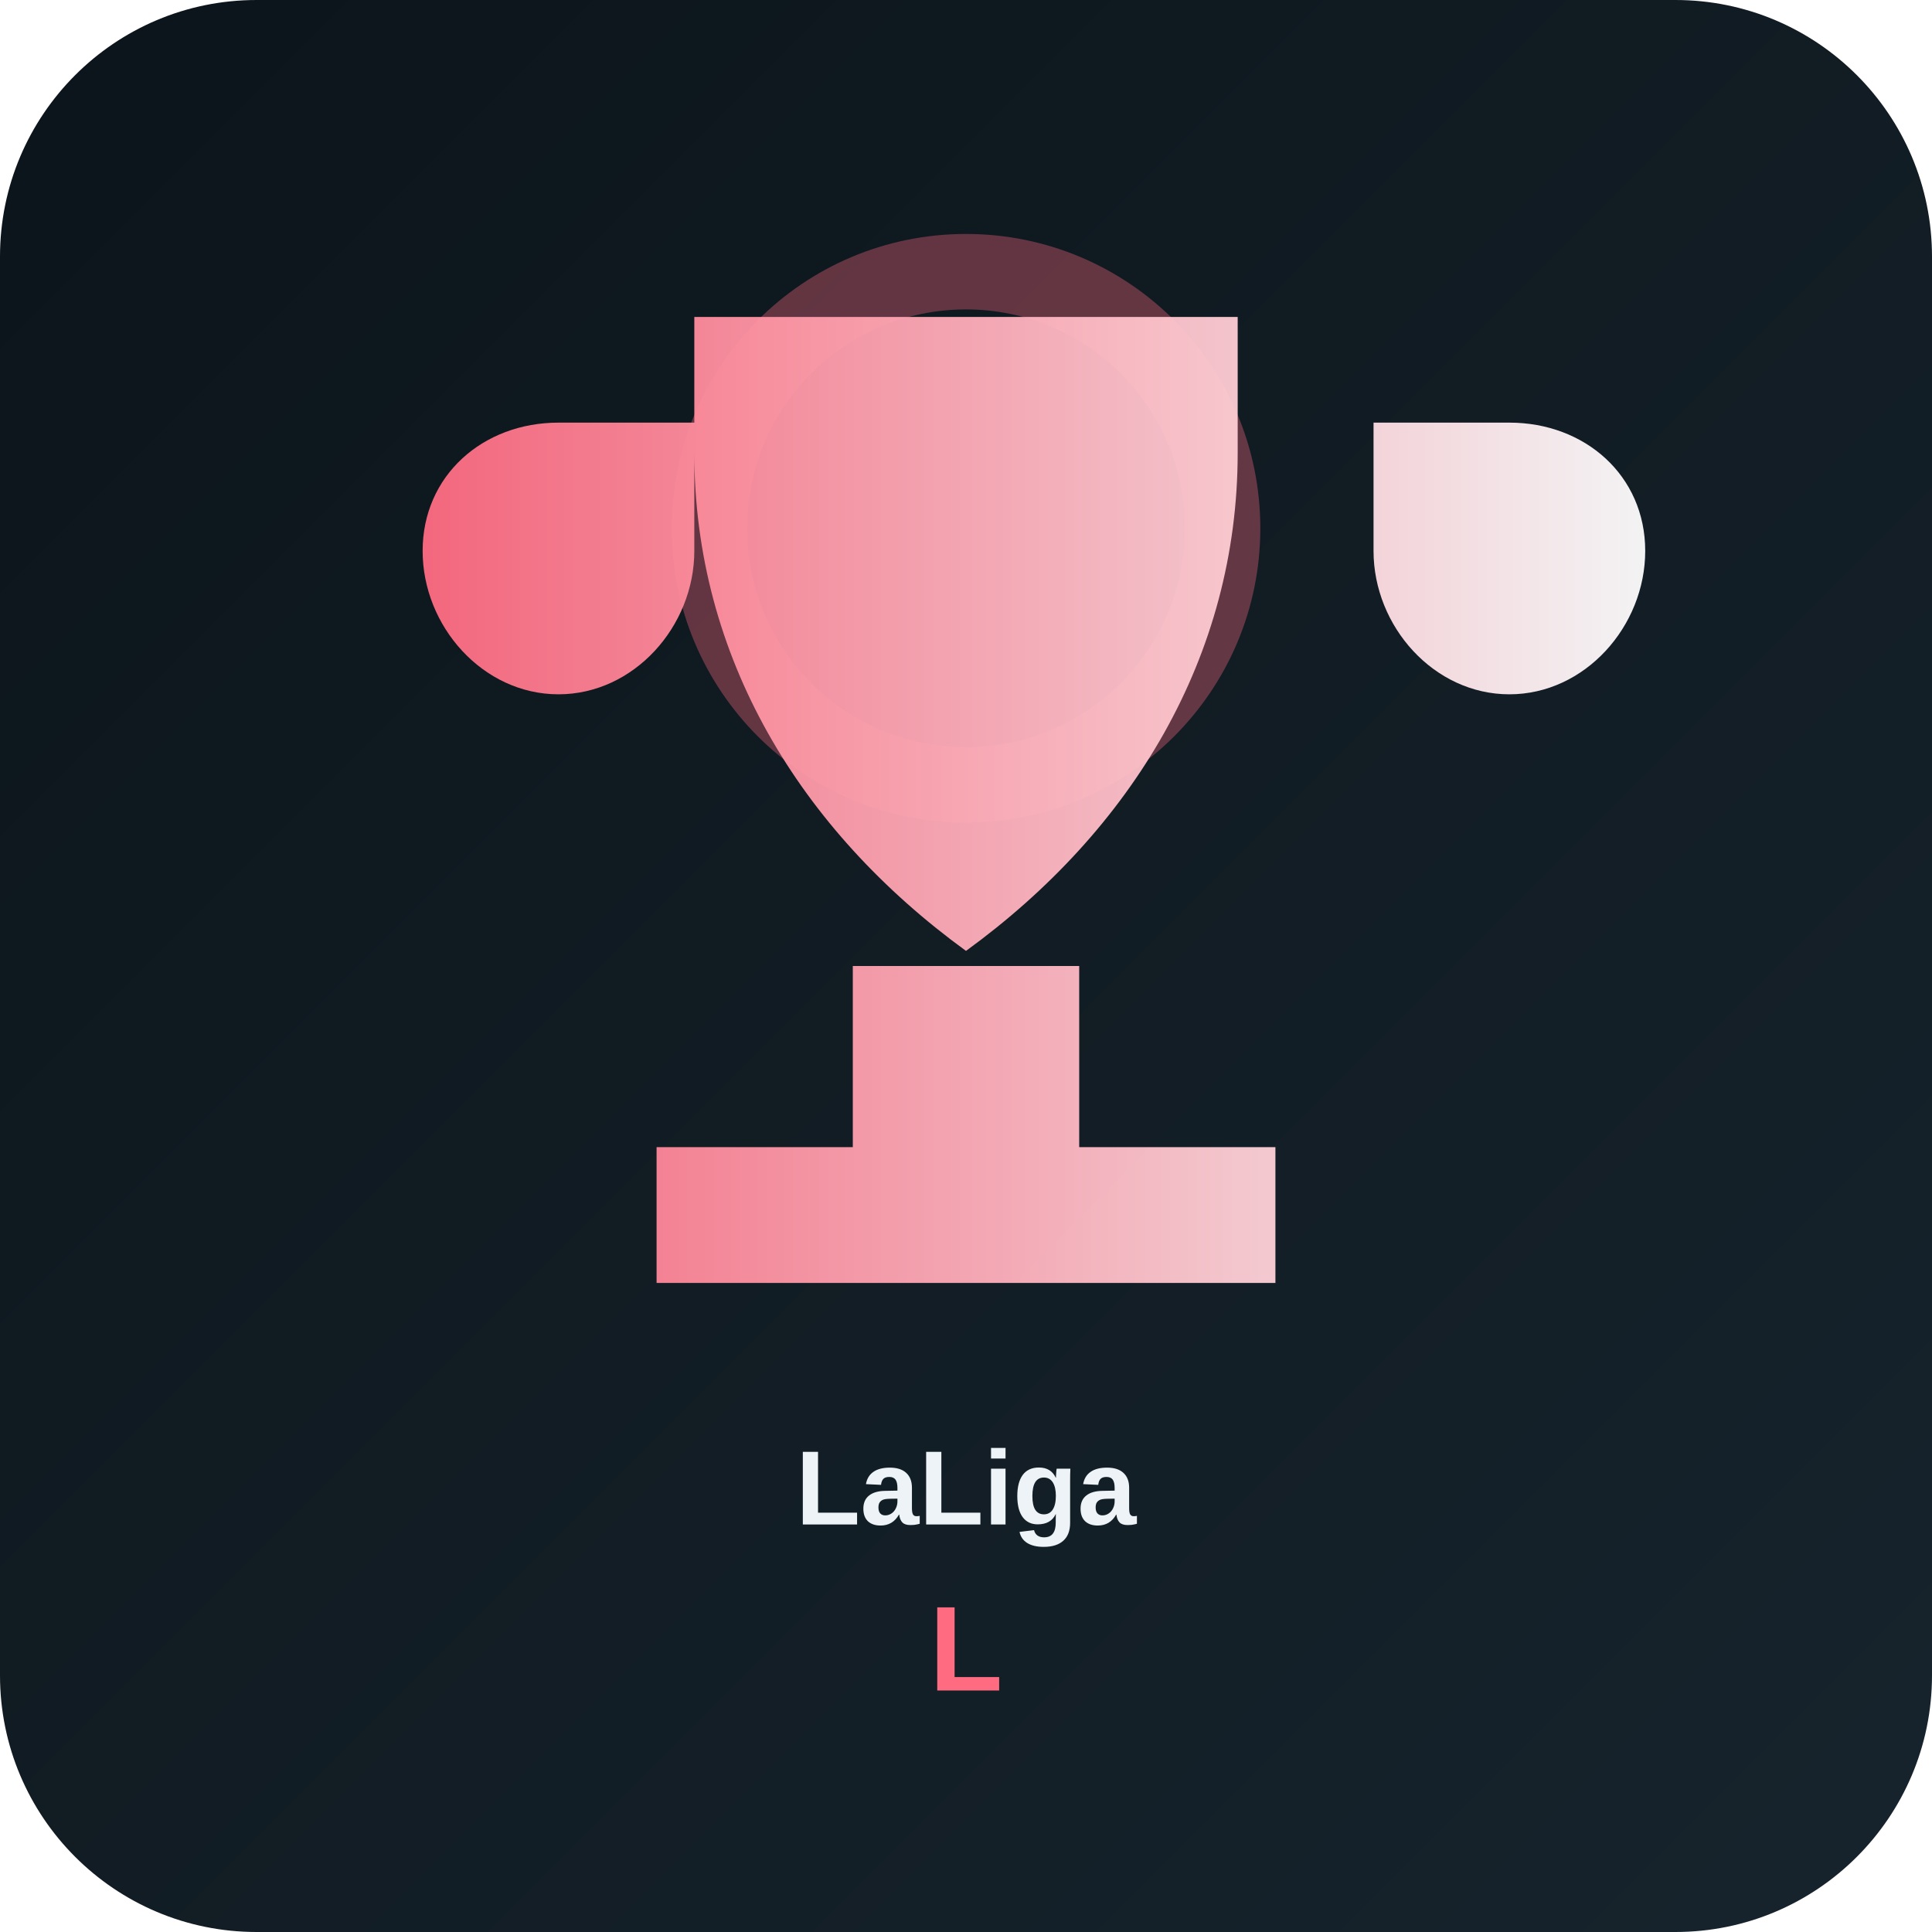
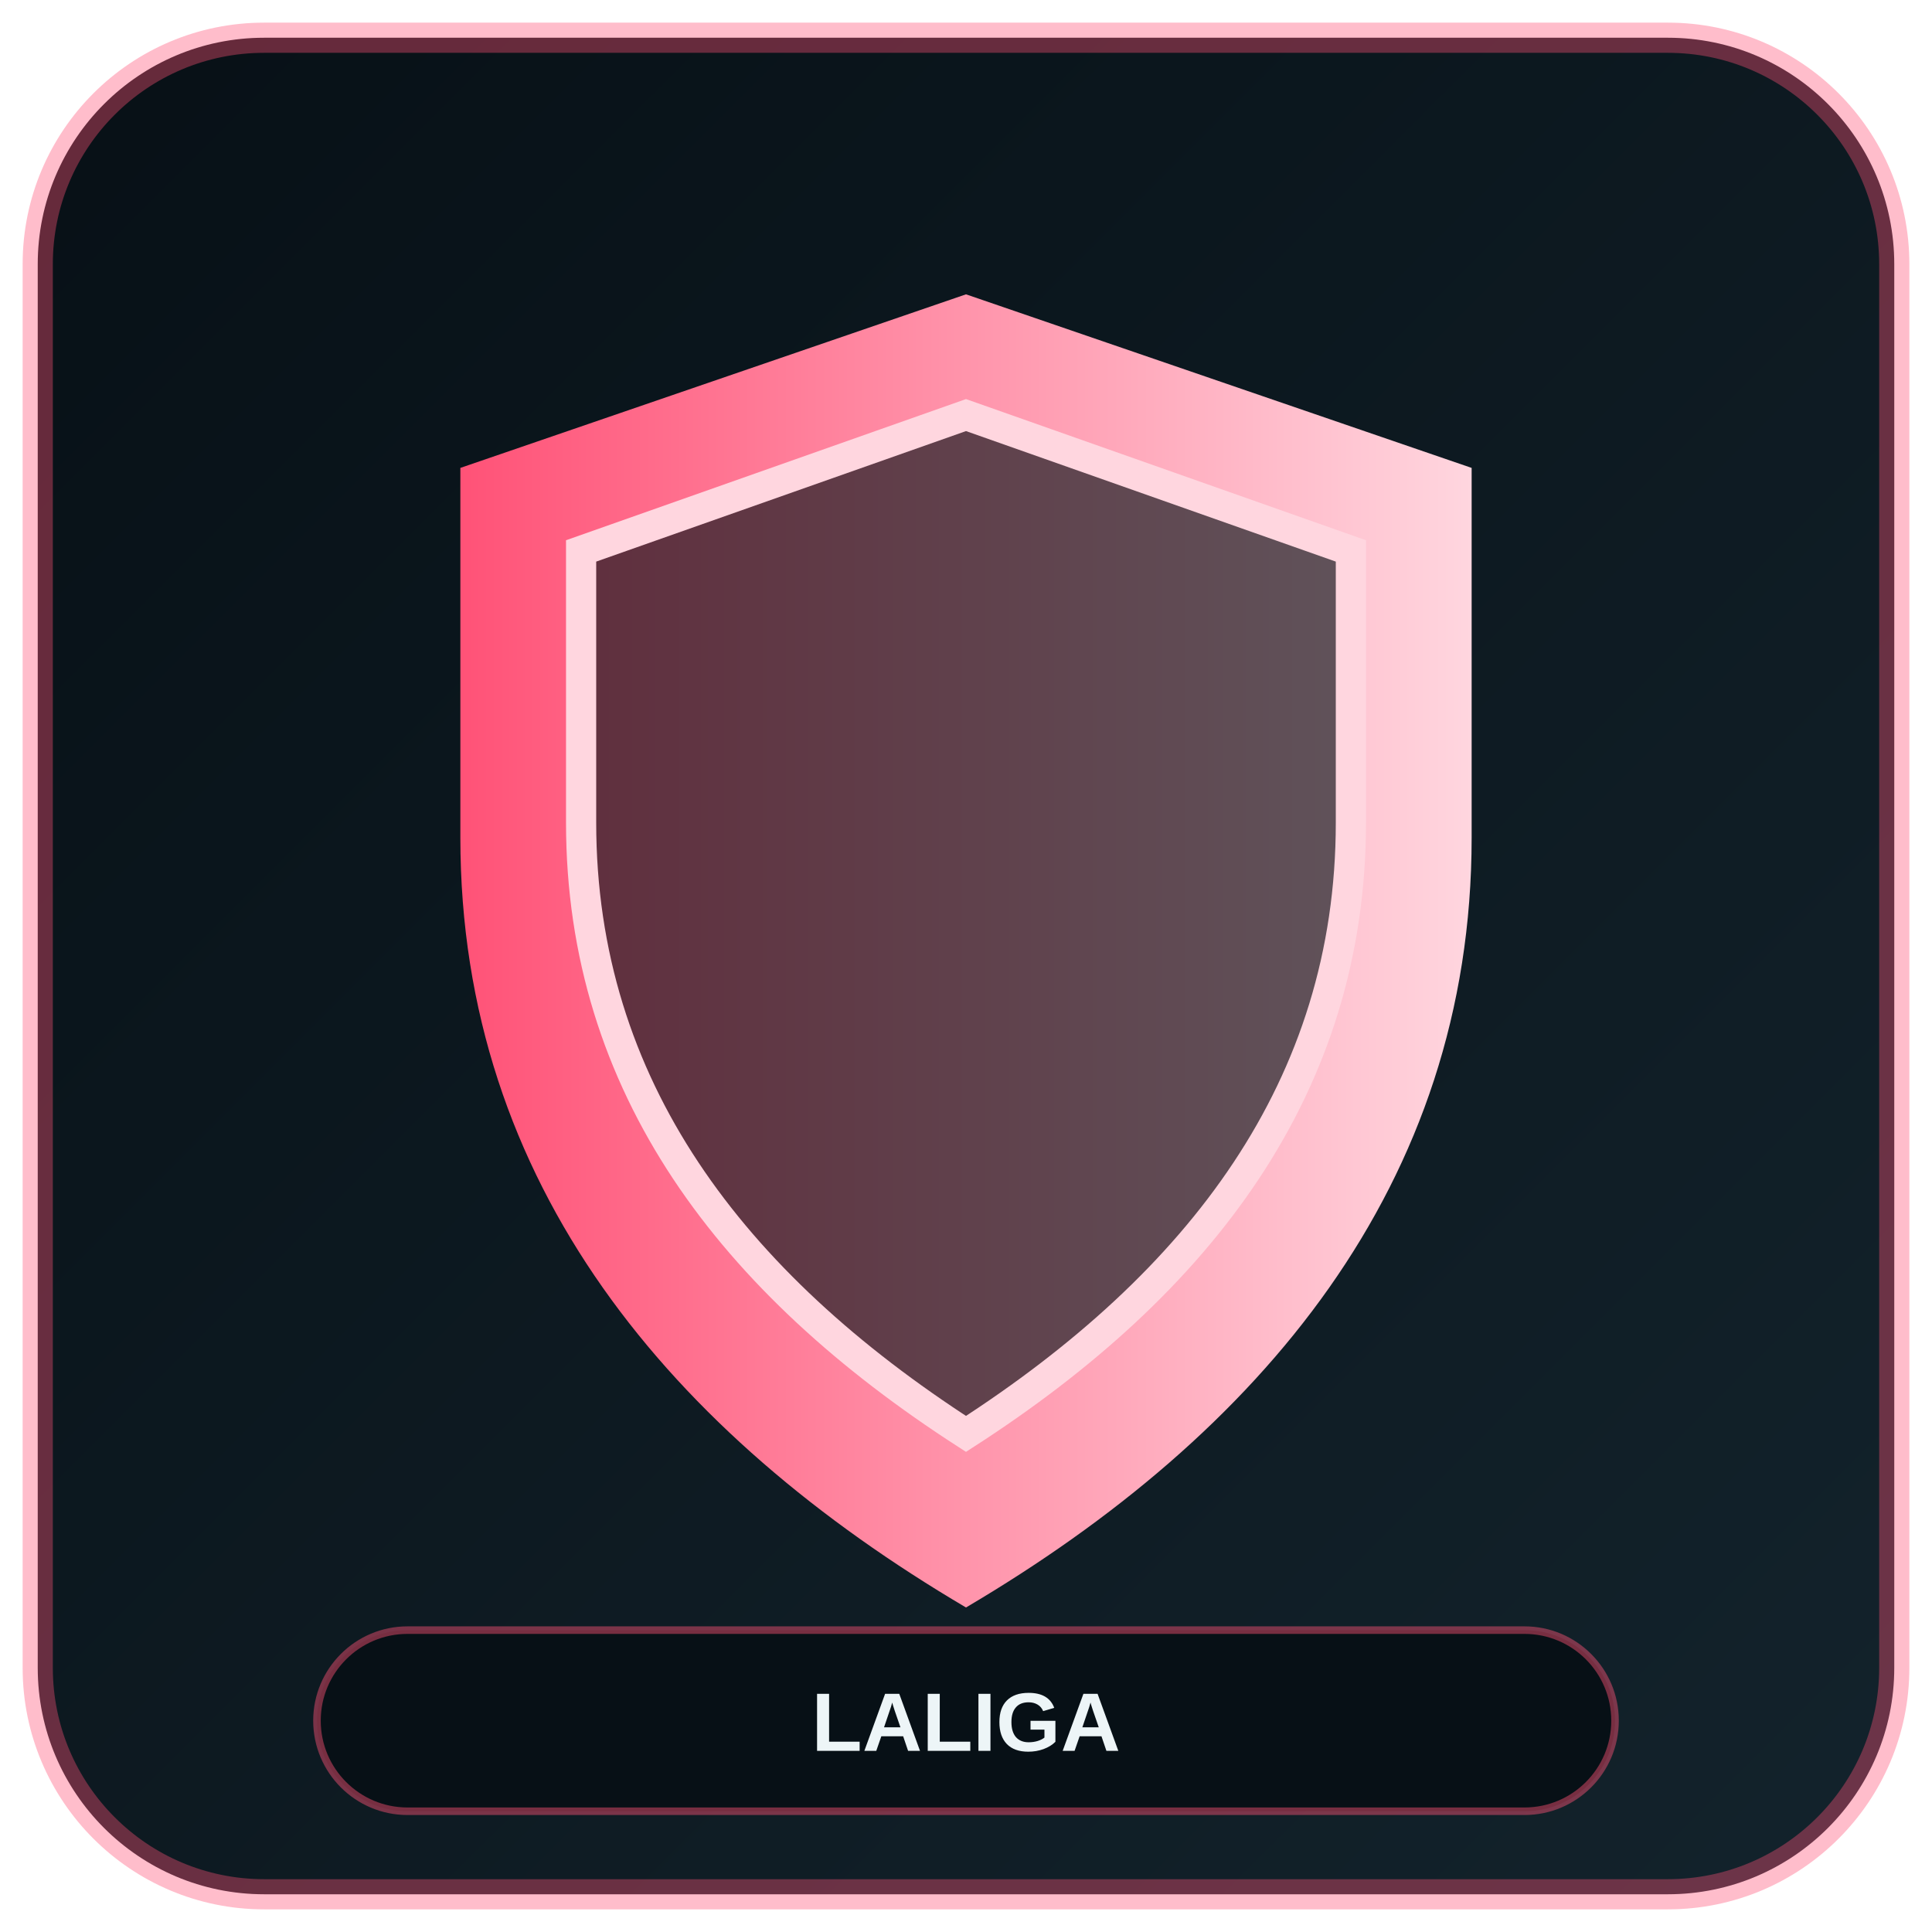
<svg xmlns="http://www.w3.org/2000/svg" viewBox="0 0 256 256">
  <defs>
    <linearGradient id="bg" x1="0" x2="1" y1="0" y2="1">
-       <stop offset="0" stop-color="#0b141a" />
-       <stop offset="1" stop-color="#17242d" />
+       <stop offset="0" stop-color="#071016" />
+       <stop offset="1" stop-color="#13232c" />
    </linearGradient>
-     <linearGradient id="gl" x1="0" x2="1">
-       <stop offset="0" stop-color="#ff6b81" stop-opacity=".95" />
-       <stop offset="1" stop-color="#ffffff" stop-opacity=".95" />
+     <linearGradient id="m" x1="0" x2="1">
+       <stop offset="0" stop-color="#ff5277" />
+       <stop offset="1" stop-color="#ffd6df" />
    </linearGradient>
  </defs>
-   <rect width="256" height="256" rx="34" fill="url(#bg)" />
-   <circle cx="128" cy="70" r="34" fill="none" stroke="#ff6b81" stroke-opacity=".35" stroke-width="10" />
-   <path d="M92 42h72v18c0 27-14 50-36 66-22-16-36-39-36-66V42zm-18 14h18v17c0 10-8 19-18 19-10 0-18-9-18-19 0-10 8-17 18-17zm108 0h18c10 0 18 7 18 17 0 10-8 19-18 19-10 0-18-9-18-19V56zM113 128h30v24h26v18H87v-18h26v-24z" fill="url(#gl)" />
-   <text x="128" y="202" text-anchor="middle" fill="#edf3f6" font-family="Arial, Helvetica, sans-serif" font-size="14" font-weight="700">LaLiga</text>
-   <text x="128" y="224" text-anchor="middle" fill="#ff6b81" font-family="Arial, Helvetica, sans-serif" font-size="16" font-weight="700">L</text>
+   <rect x="5" y="5" width="246" height="246" rx="30" fill="url(#bg)" stroke="#ff5277" stroke-opacity=".38" stroke-width="4" />
+   <path d="M128 39l67 23v49c0 46-28 79-67 102-39-23-67-56-67-102V62z" fill="url(#m)" />
+   <path d="M128 55l51 18v36c0 35-20 61-51 81-31-20-51-46-51-81V73z" fill="#0b141a" fill-opacity=".65" stroke="#ffd6df" stroke-width="4" />
+   <rect x="42" y="216" width="172" height="24" rx="12" fill="#071016" stroke="#ff5277" stroke-opacity=".45" />
+   <text x="128" y="232" text-anchor="middle" fill="#edf5f7" font-size="11" font-family="Arial,Helvetica,sans-serif" font-weight="700">LALIGA</text>
</svg>
